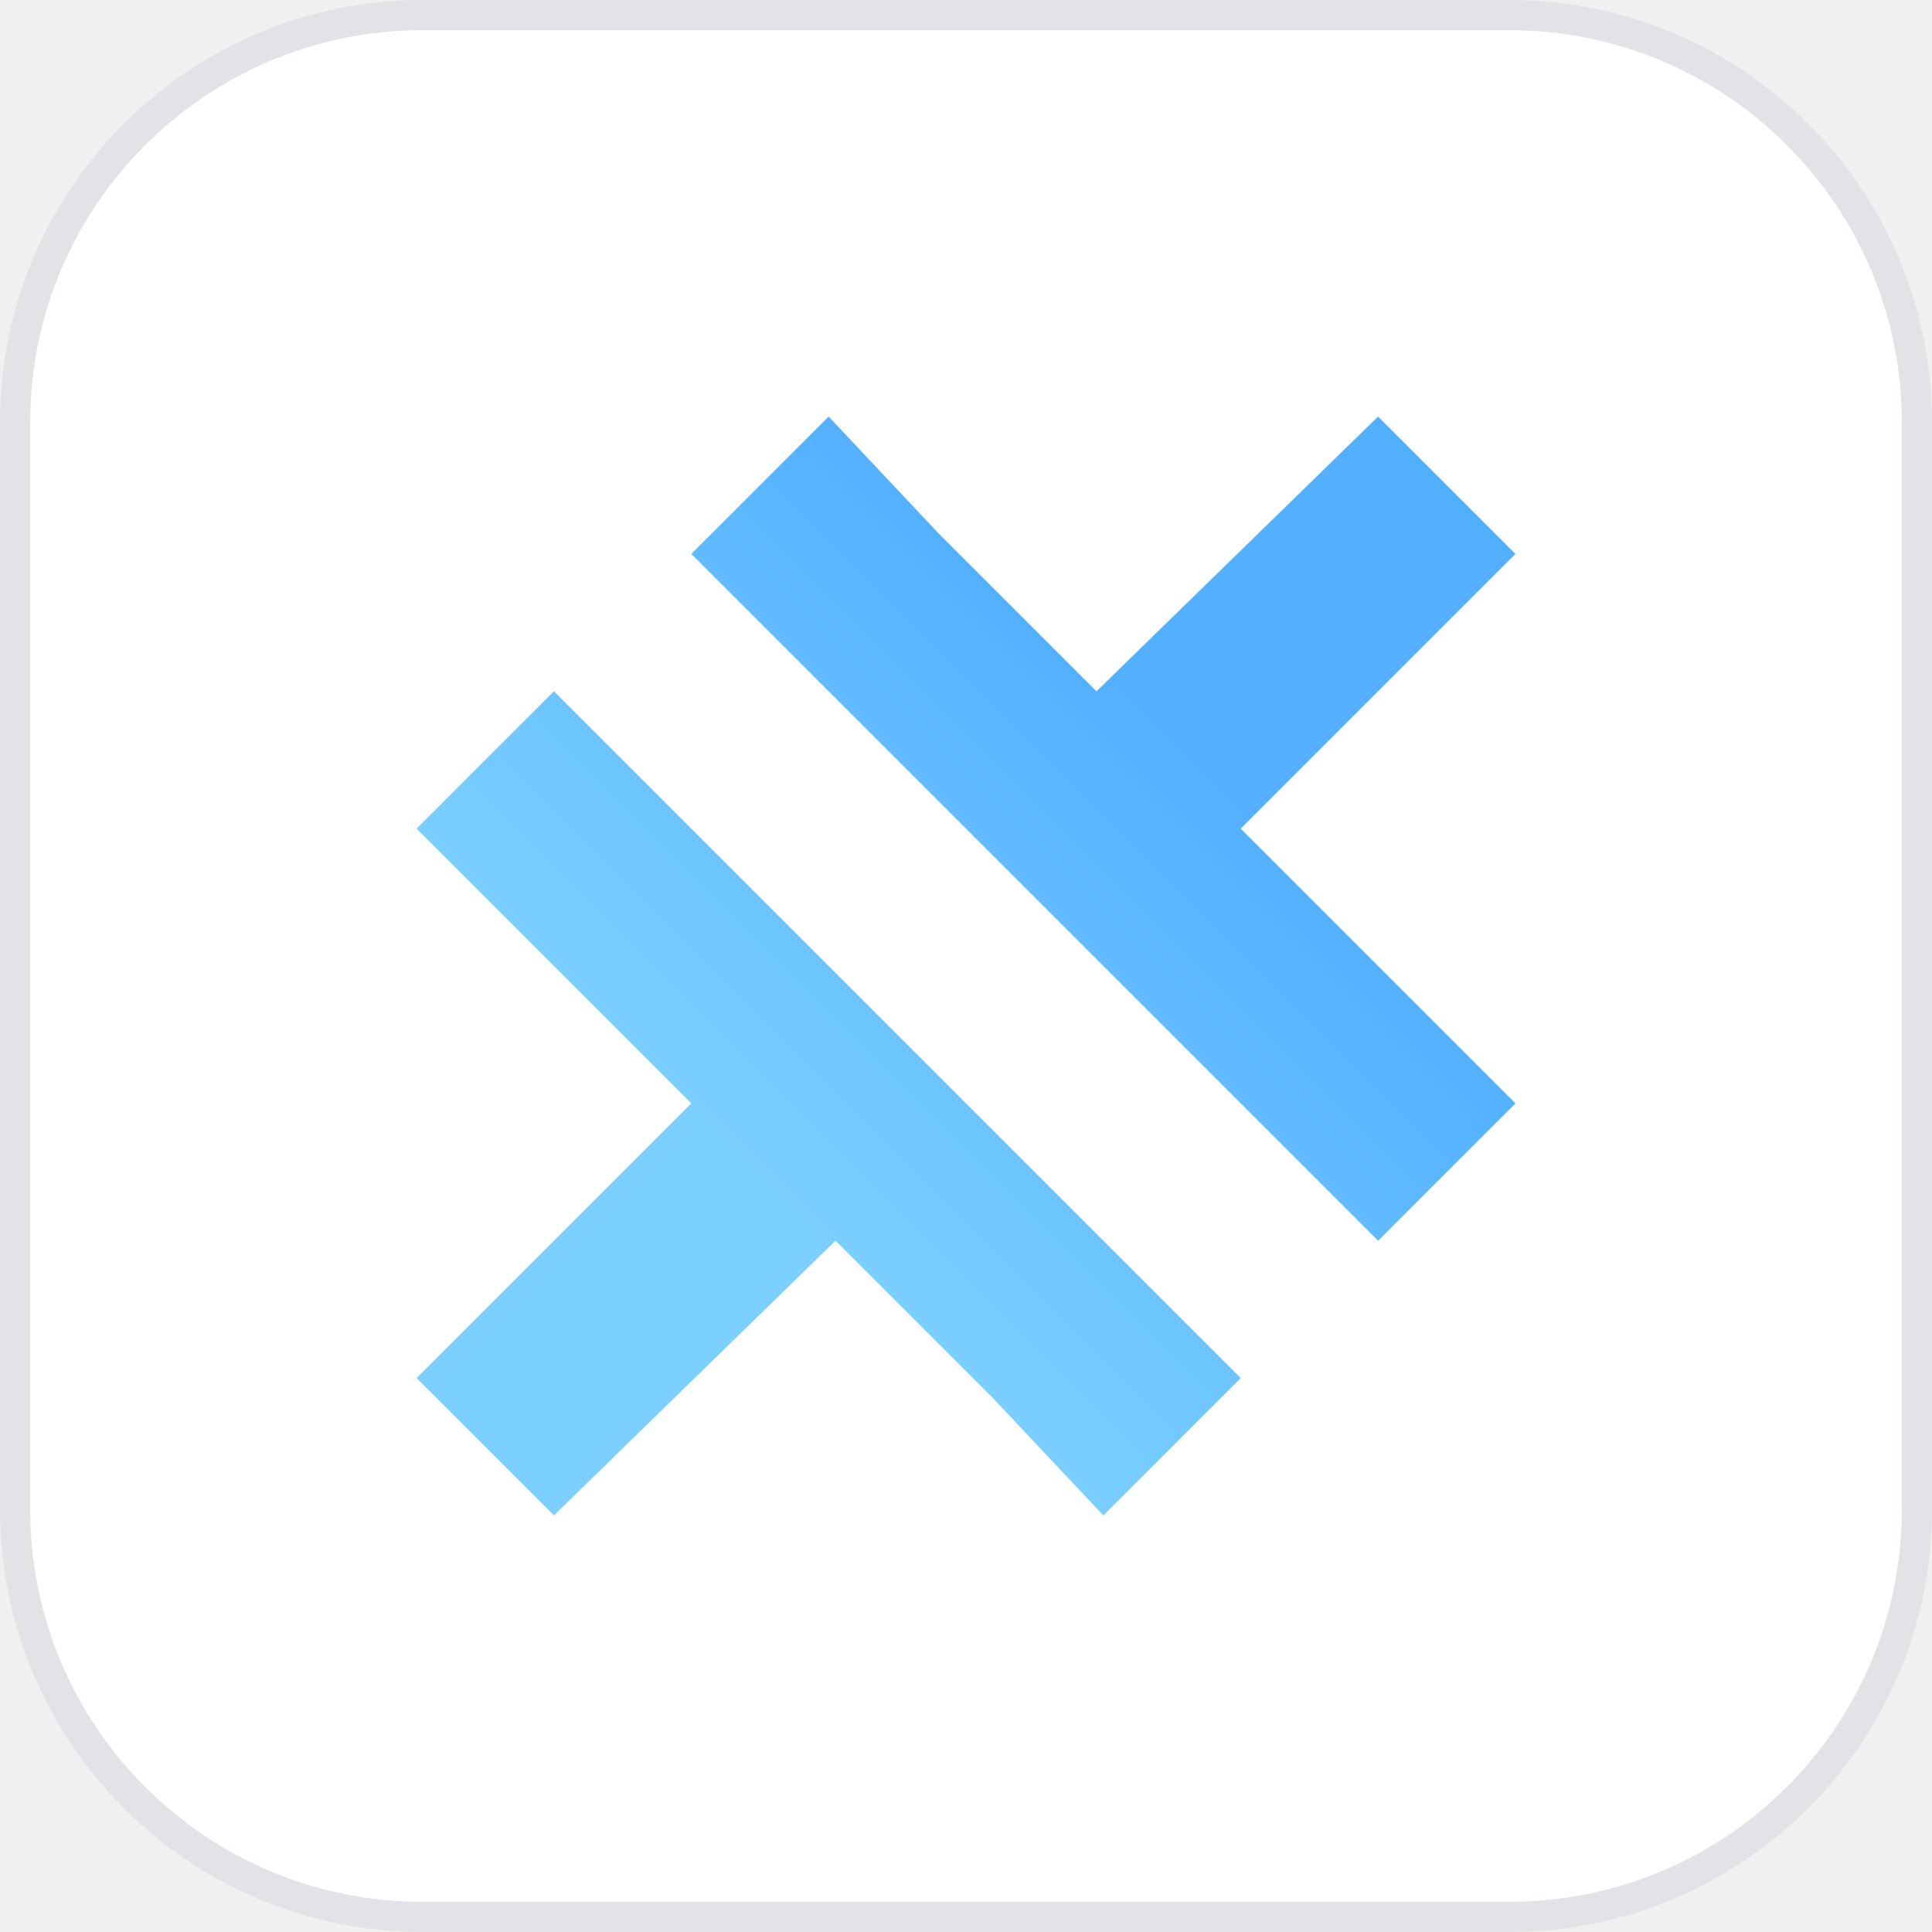
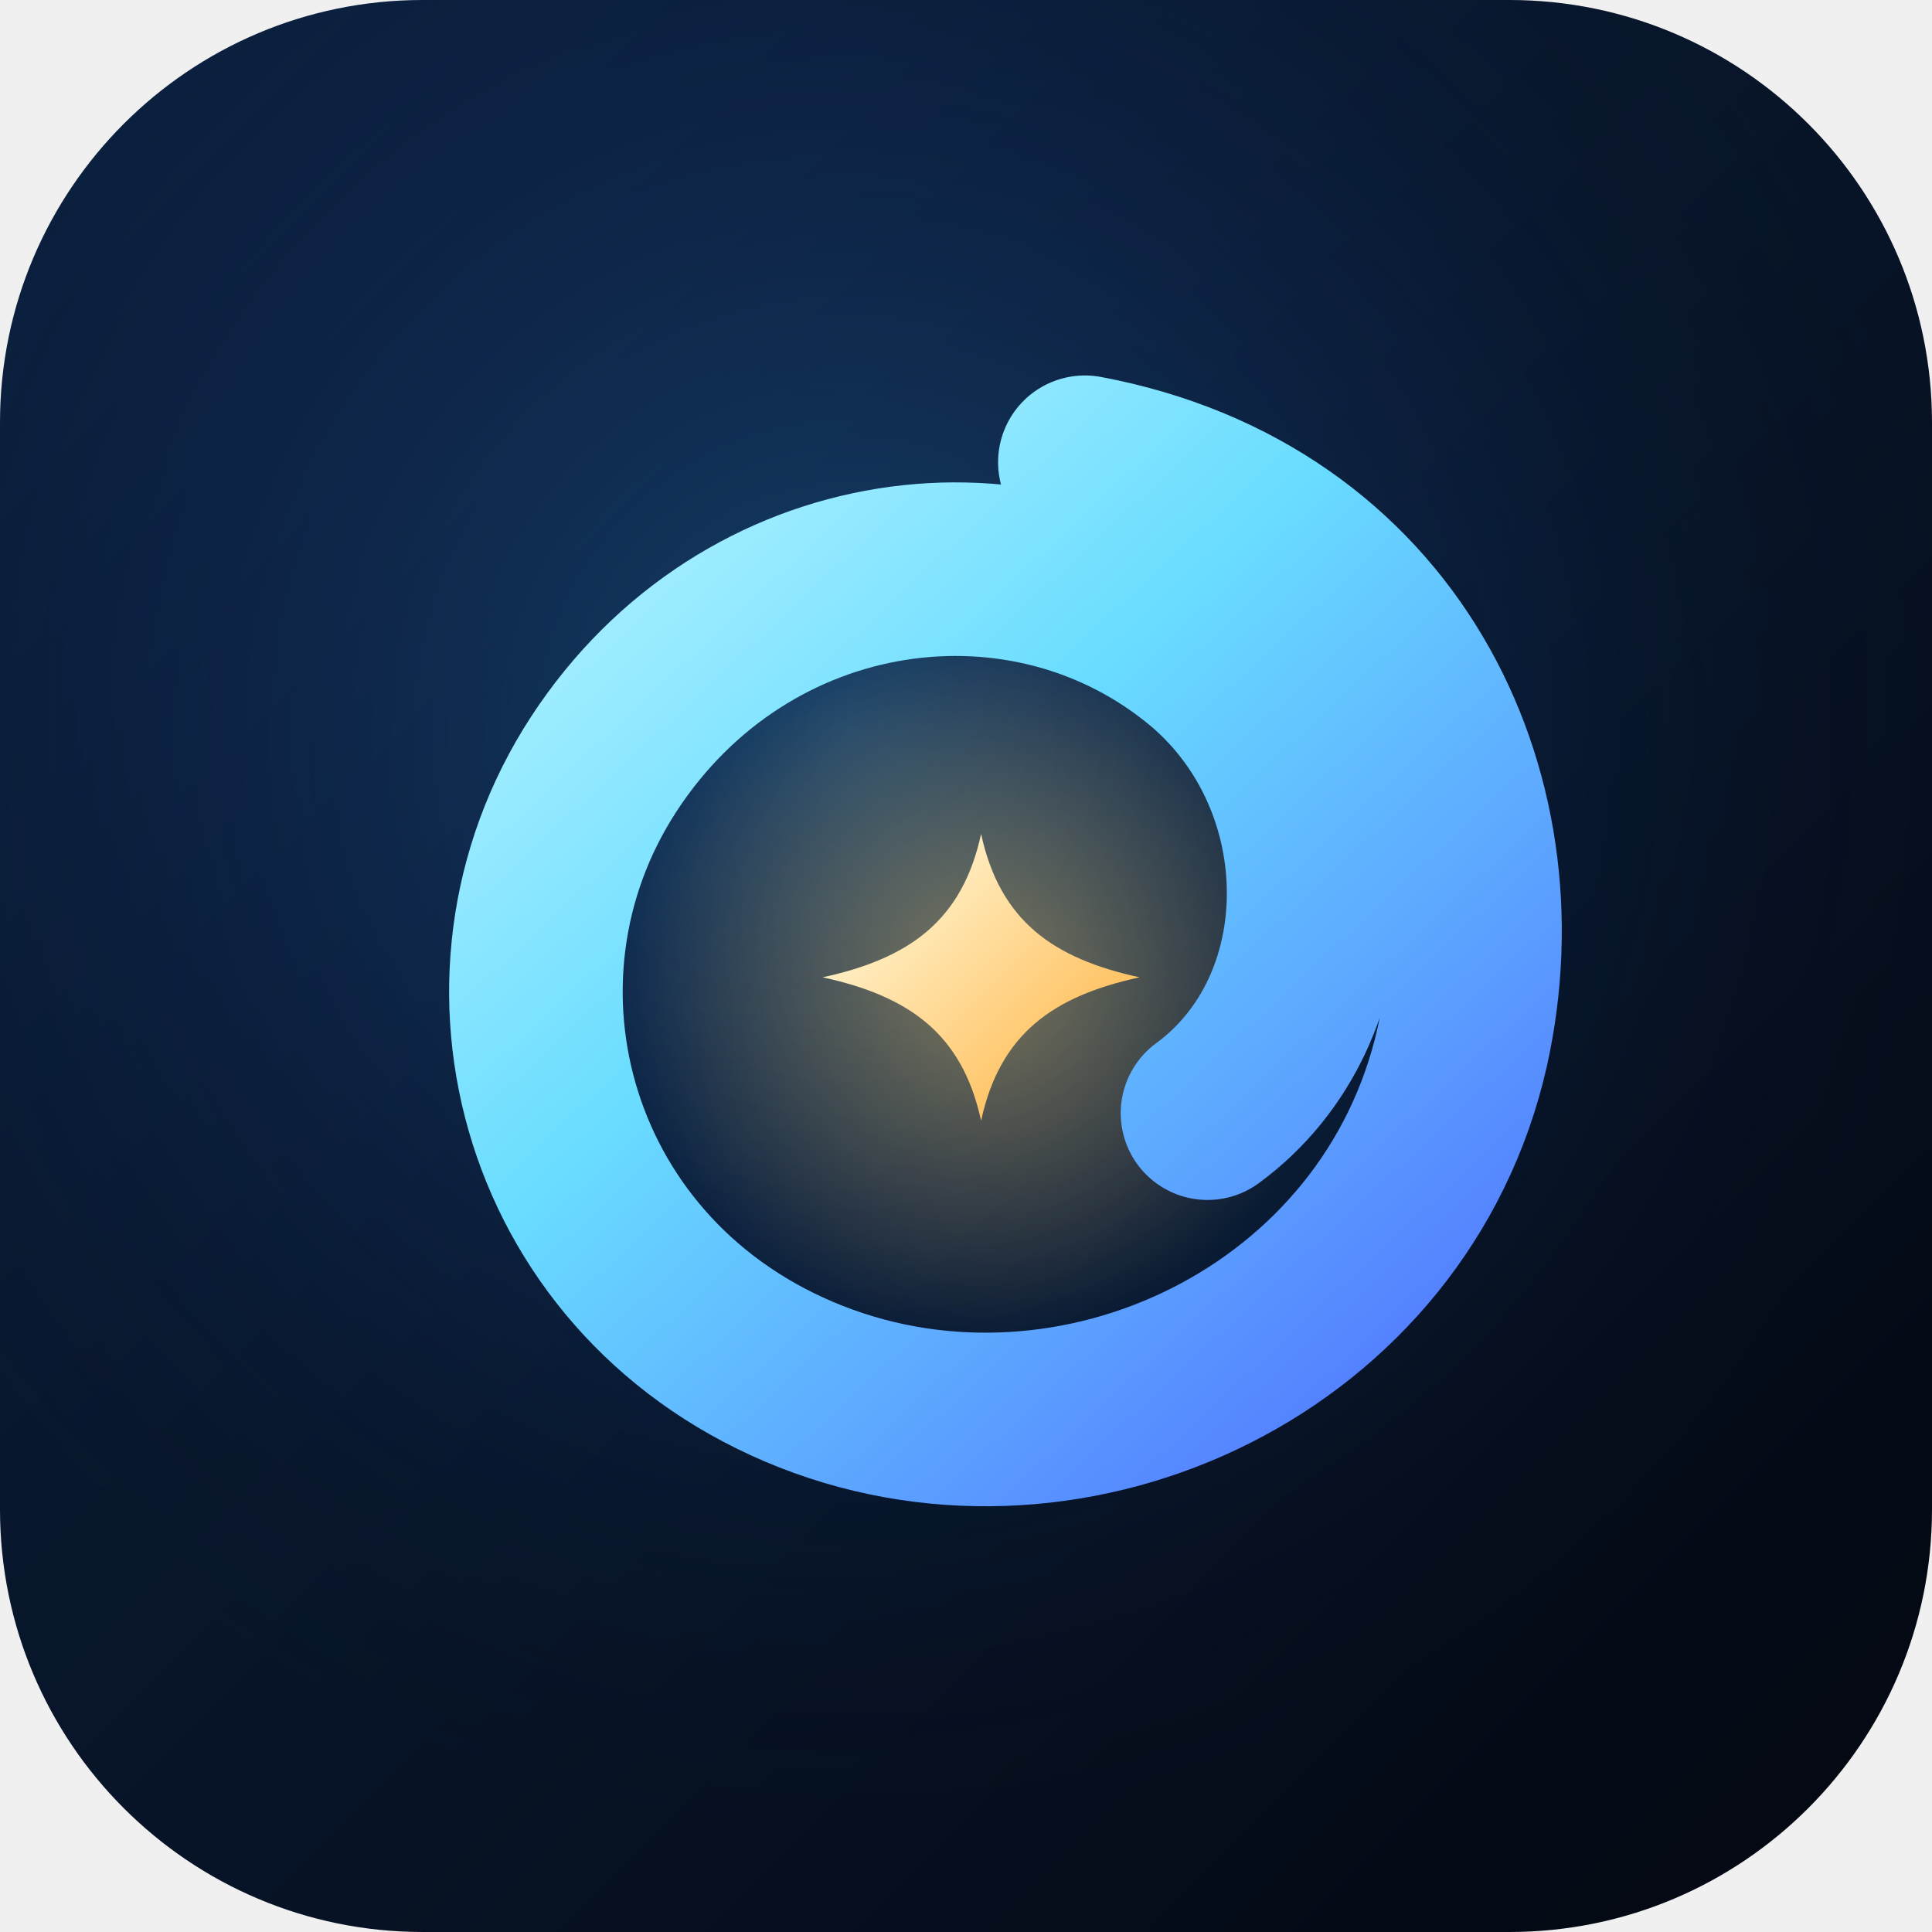
- <svg xmlns="http://www.w3.org/2000/svg" viewBox="0 0 64 64">
+ <svg xmlns="http://www.w3.org/2000/svg" viewBox="0 0 1024 1024">
  <defs>
-     <linearGradient id="dream-x" x1="64" y1="0" x2="0" y2="64" gradientUnits="userSpaceOnUse">
-       <stop offset="0" stop-color="#52b0ff" />
-       <stop offset="1" stop-color="#7bd0ff" />
-     </linearGradient>
+     <clipPath id="round">
+       <rect width="1024" height="1024" rx="224" />
+     </clipPath>
  </defs>
-   <rect width="64" height="64" rx="14" fill="#ffffff" />
-   <rect x="0.5" y="0.5" width="63" height="63" rx="13.5" fill="none" stroke="#0f172a" stroke-opacity="0.12" />
-   <g transform="translate(13.8 13.8) scale(0.2275)">
-     <path fill="url(#dream-x)" d="M76 17L99 40L140 0L160 20L120 60L160 100L140 120L40 20L60 0Z" />
-     <path fill="url(#dream-x)" d="M84 143L61 120L20 160L0 140L40 100L0 60L20 40L120 140L100 160Z" />
+   <g clip-path="url(#round)">
+     <defs>
+       <linearGradient id="bg" x1="0" y1="0" x2="1" y2="1">
+         <stop offset="0" stop-color="#0c2140" />
+         <stop offset="0.55" stop-color="#071326" />
+         <stop offset="1" stop-color="#03070f" />
+       </linearGradient>
+       <radialGradient id="glow" cx="0.44" cy="0.38" r="0.58">
+         <stop offset="0" stop-color="#2f8fe0" stop-opacity="0.35" />
+         <stop offset="0.6" stop-color="#1b4f9c" stop-opacity="0.12" />
+         <stop offset="1" stop-color="#071326" stop-opacity="0" />
+       </radialGradient>
+       <linearGradient id="g" x1="240" y1="220" x2="780" y2="800" gradientUnits="userSpaceOnUse">
+         <stop offset="0" stop-color="#c4f8ff" />
+         <stop offset="0.42" stop-color="#69dcff" />
+         <stop offset="1" stop-color="#4f6bff" />
+       </linearGradient>
+       <linearGradient id="s" x1="470" y1="450" x2="610" y2="590" gradientUnits="userSpaceOnUse">
+         <stop offset="0" stop-color="#fff7d6" />
+         <stop offset="1" stop-color="#ffae36" />
+       </linearGradient>
+       <radialGradient id="sg" cx="0.5" cy="0.5" r="0.5">
+         <stop offset="0" stop-color="#ffcf6b" stop-opacity="0.45" />
+         <stop offset="1" stop-color="#ffcf6b" stop-opacity="0" />
+       </radialGradient>
+     </defs>
+     <rect width="1024" height="1024" fill="url(#bg)" />
+     <rect width="1024" height="1024" fill="url(#glow)" />
+     <circle cx="520" cy="520" r="190" fill="url(#sg)" />
+     <path d="M575 245 C735 275 805 420 775 555 C740 710 570 790 430 735 C290 680 245 520 320 405 C395 290 545 270 640 350 C715 414 715 535 640 590" fill="none" stroke="url(#g)" stroke-width="92" stroke-linecap="round" />
+     <path fill="url(#s)" d="M520 442 C530 488 558 508 604 518 C558 528 530 548 520 594 C510 548 482 528 436 518 C482 508 510 488 520 442 Z" />
  </g>
</svg>
